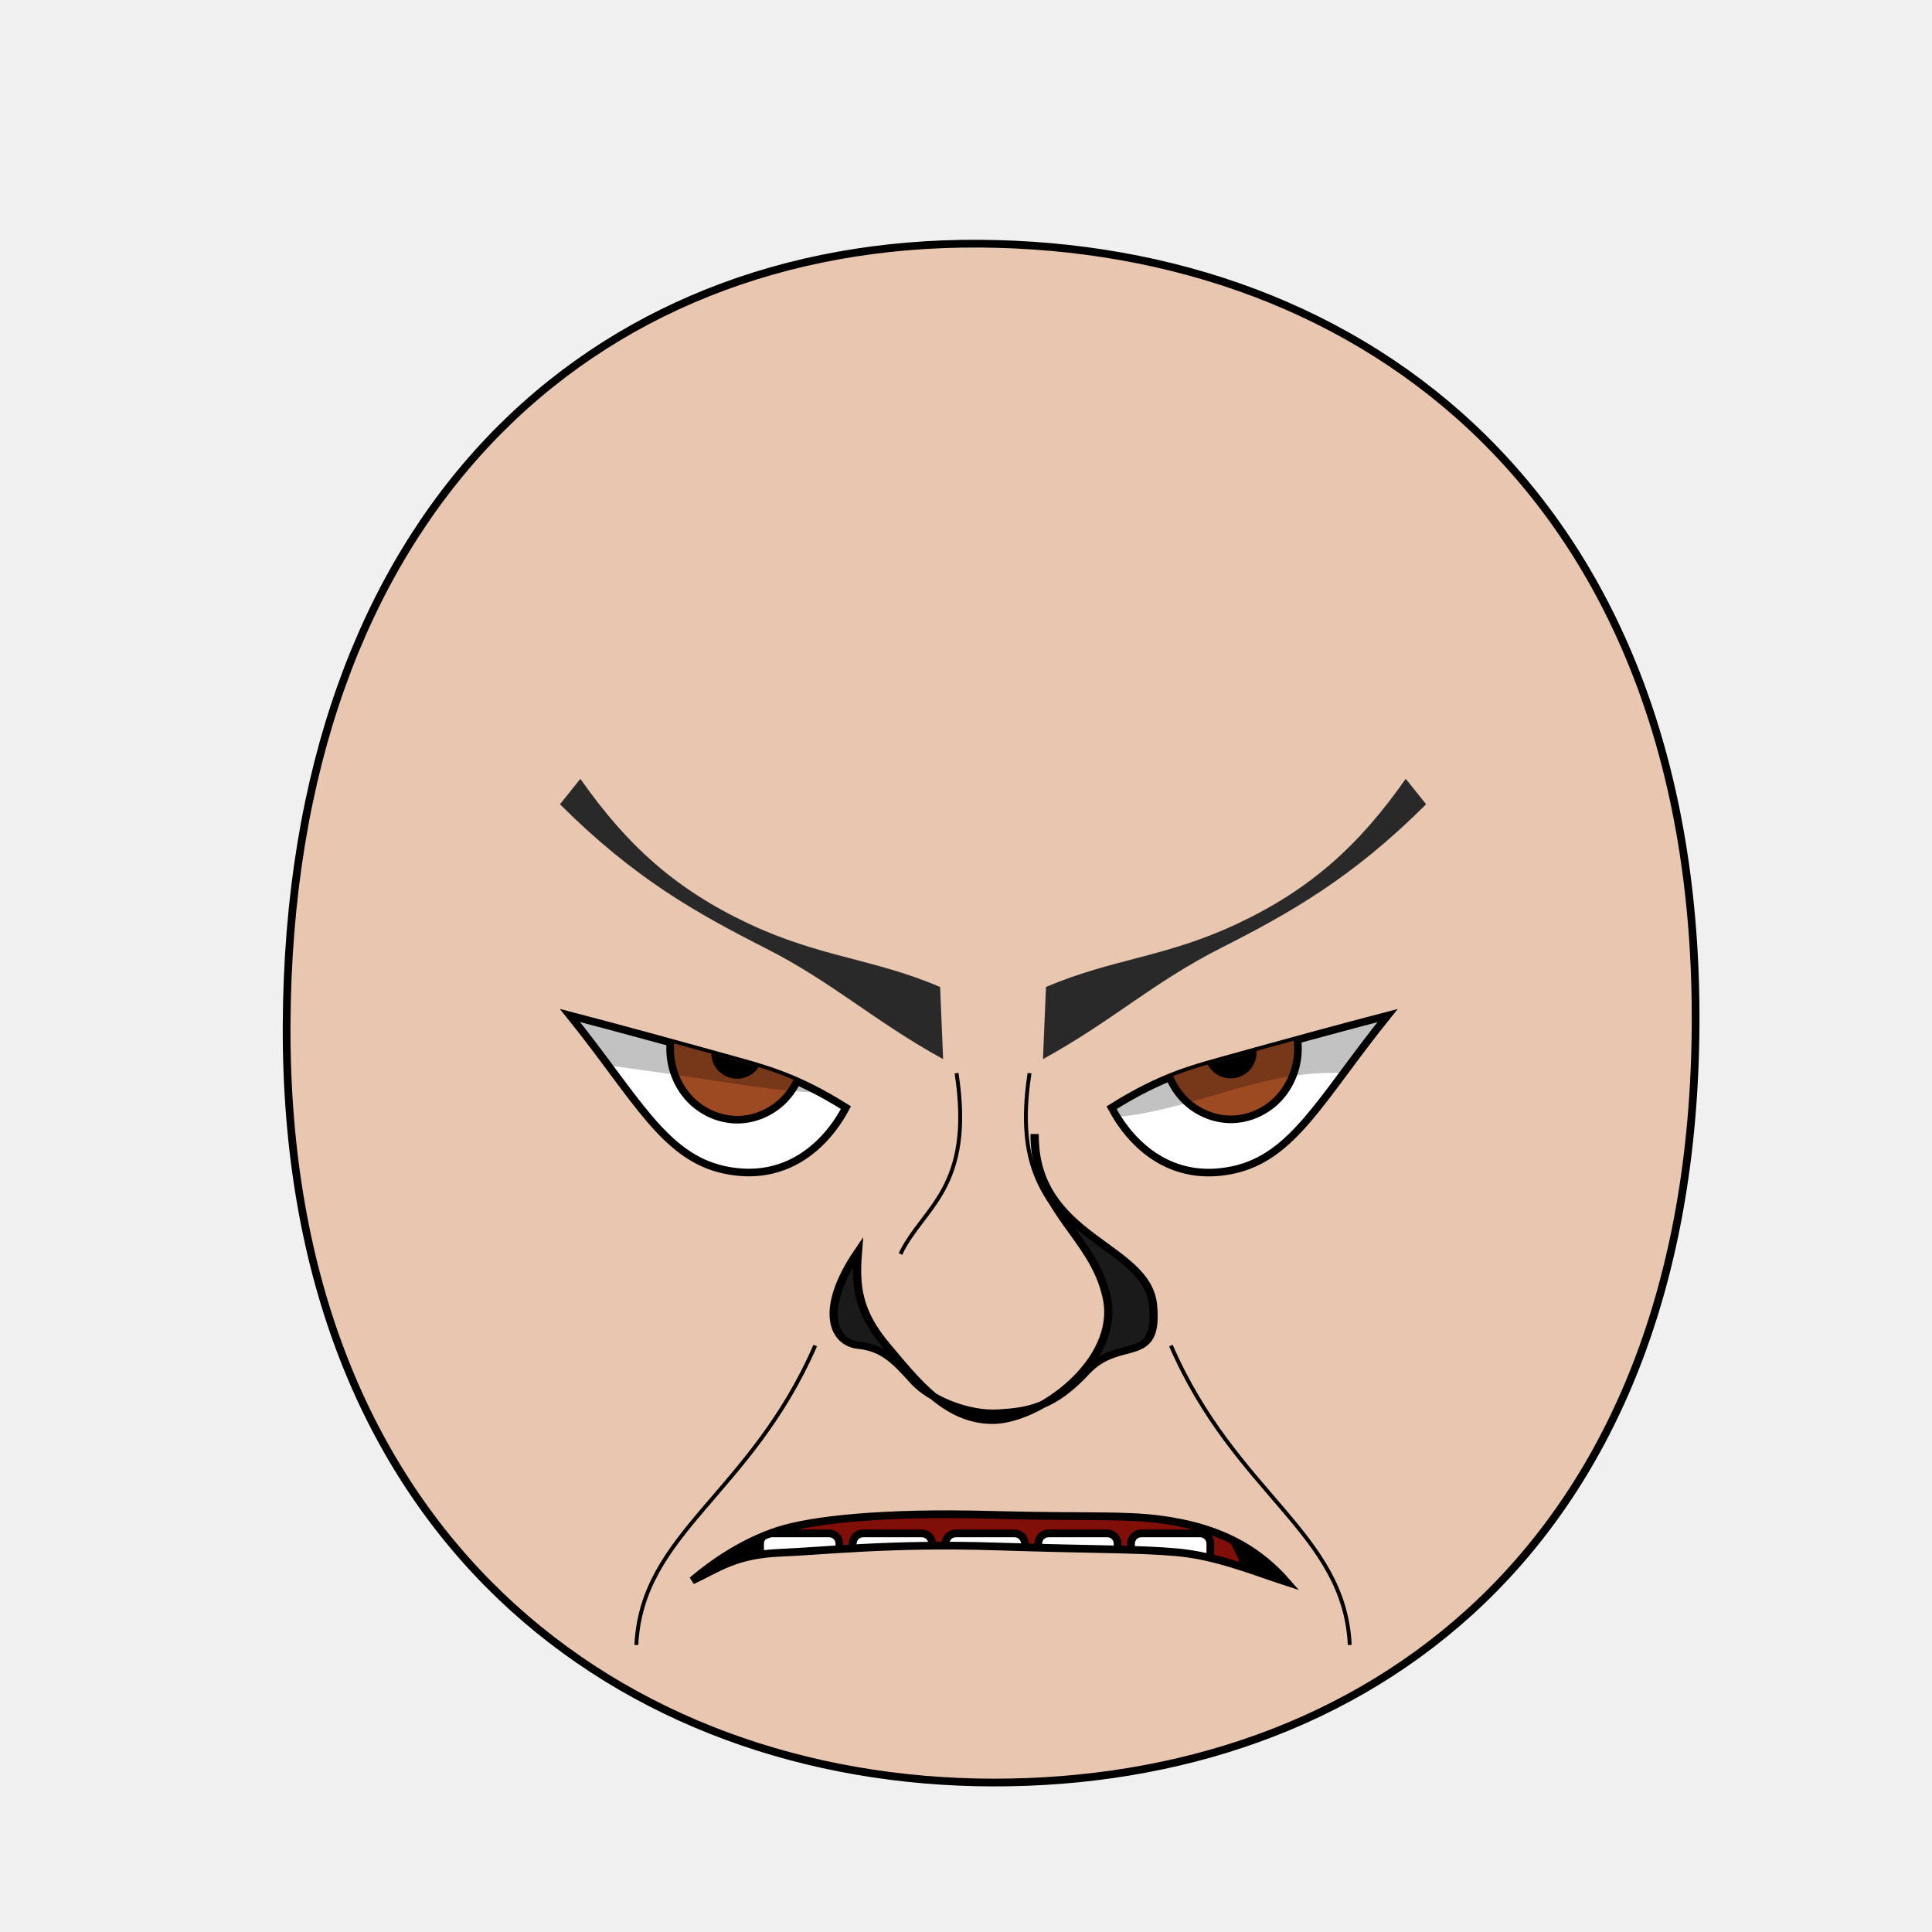
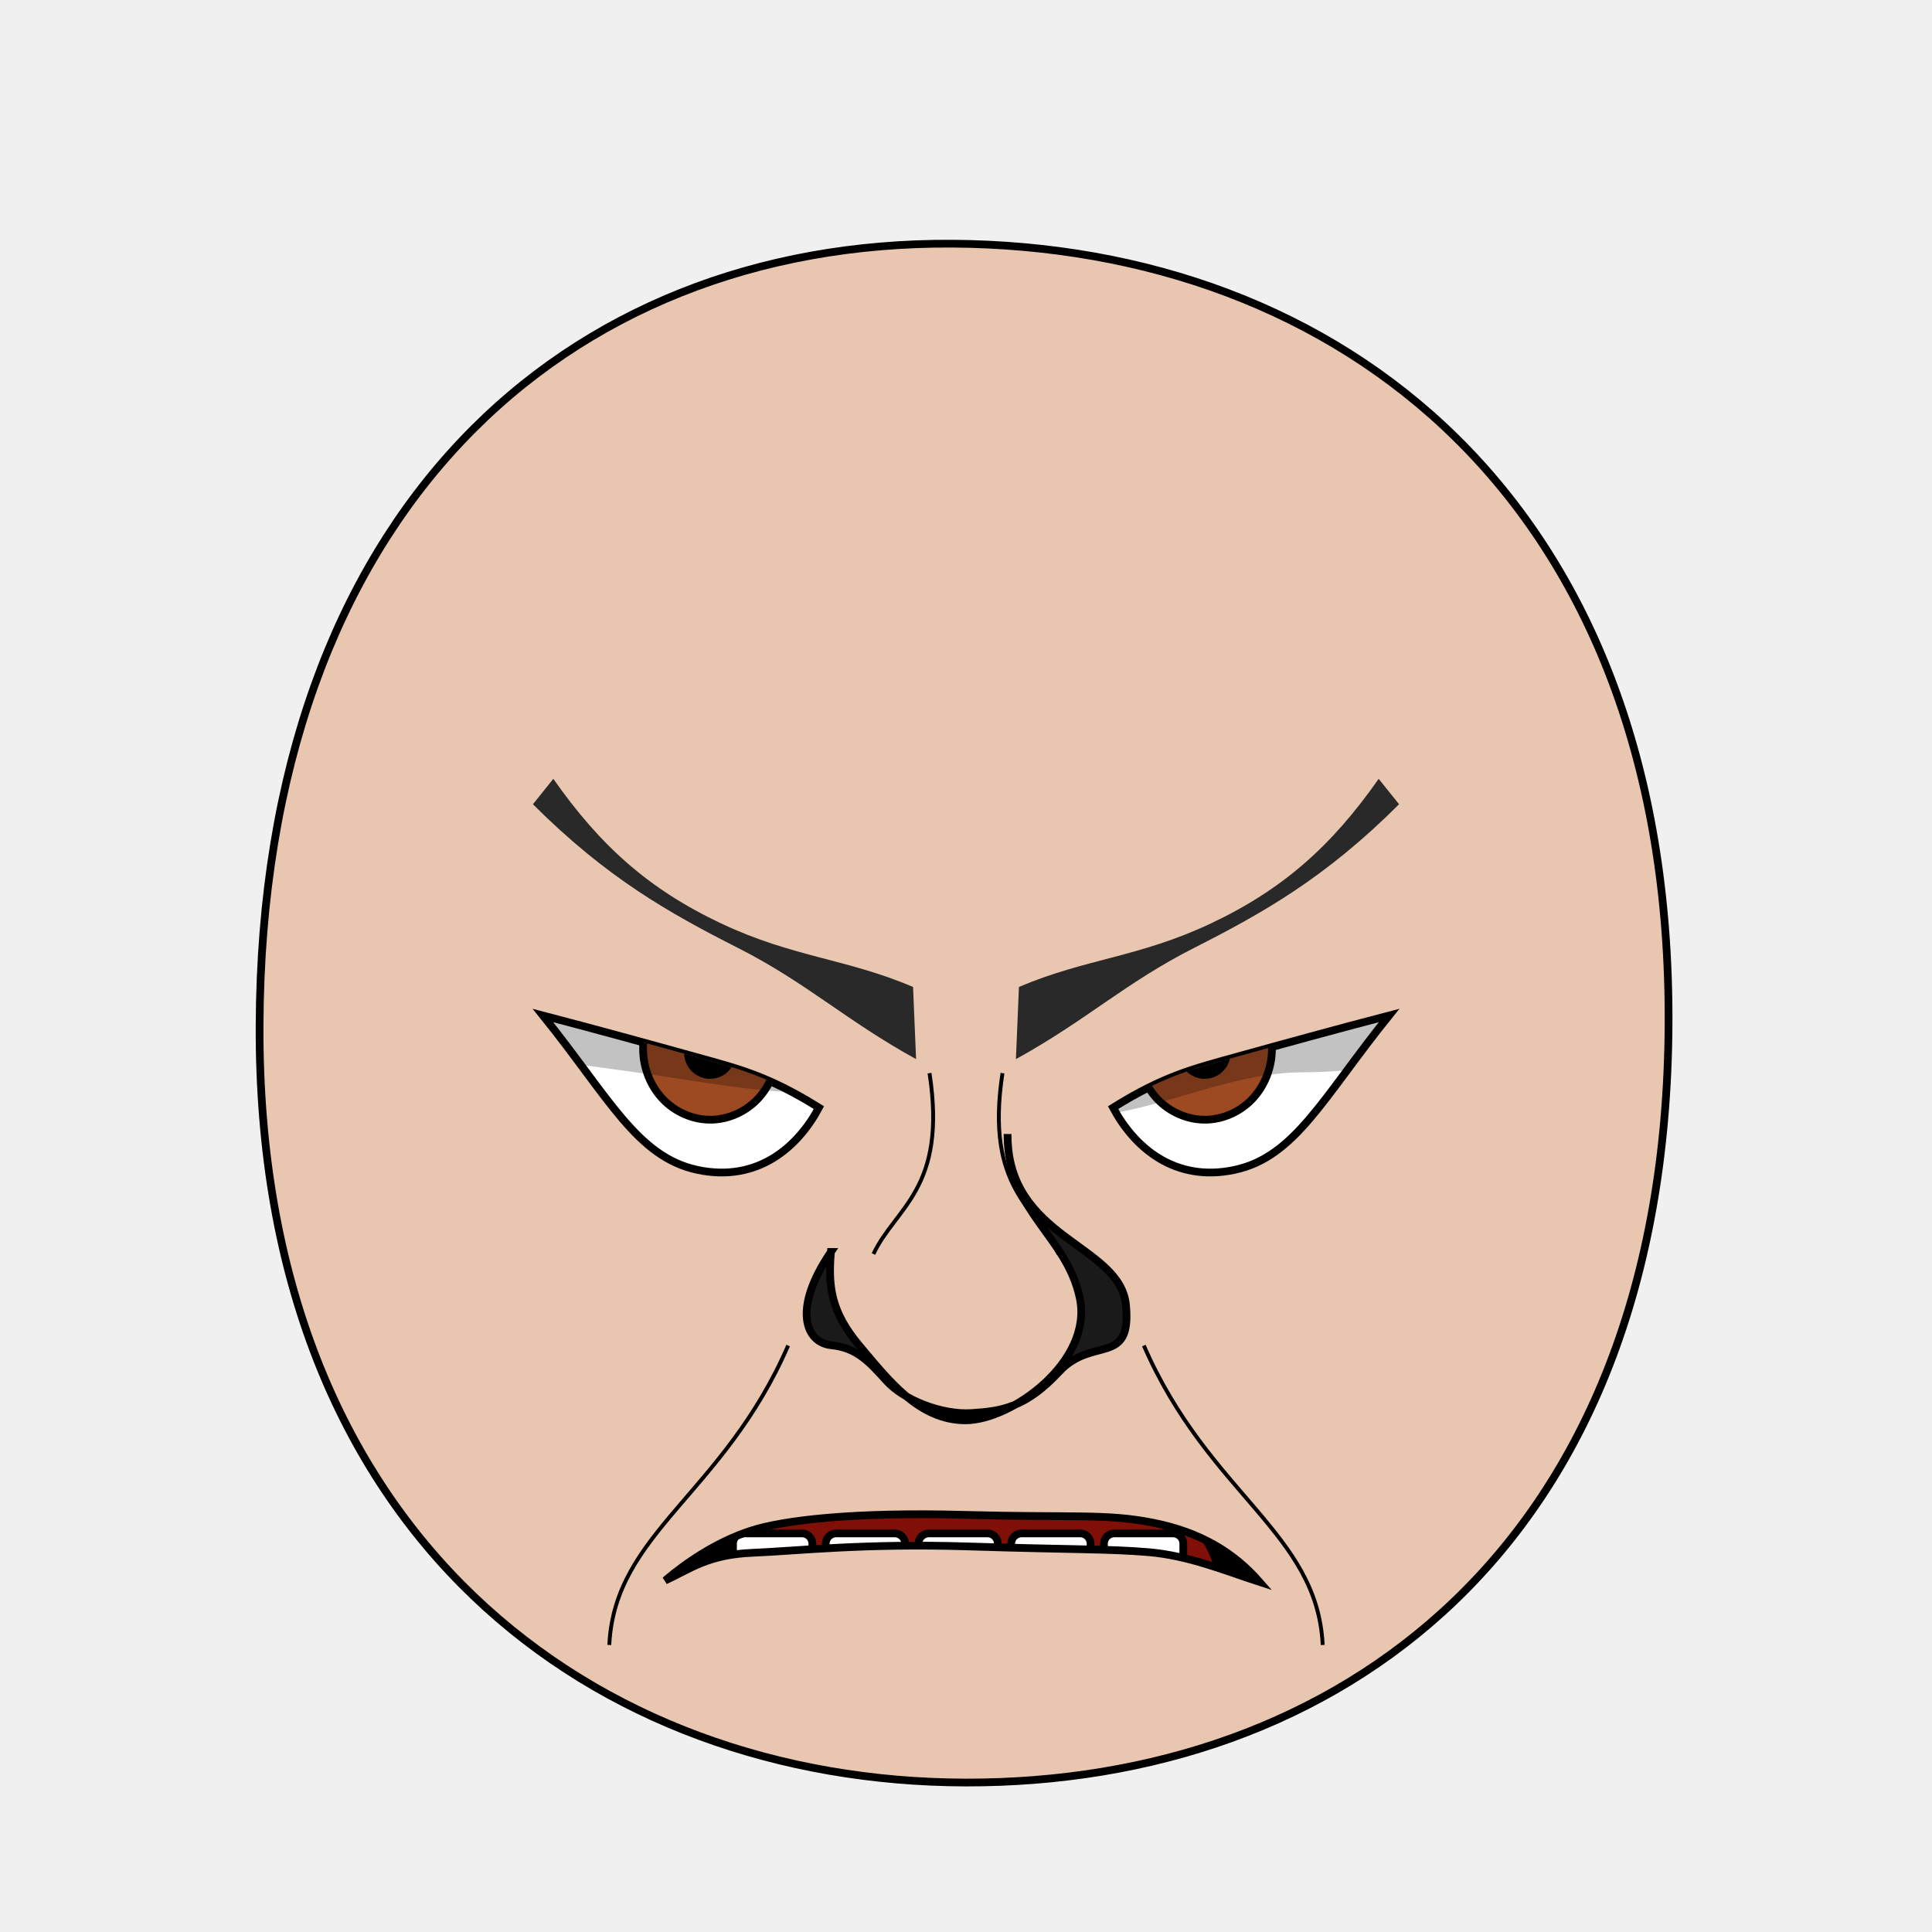
- <svg xmlns="http://www.w3.org/2000/svg" xmlns:xlink="http://www.w3.org/1999/xlink" version="1.1" viewBox="0 0 250 250" id="emoticon-front-view" width="100%" height="100%">
-   <defs id="defs4">
-     <clipPath id="clipPath2967">
-       <use transform="translate(-48.86,-147.03)" id="use2969" x="0" y="0" width="1" height="1" xlink:href="#path3622">
+ <svg xmlns="http://www.w3.org/2000/svg" xmlns:xlink="http://www.w3.org/1999/xlink" viewBox="0 0 250 250" id="emoticon-front-view" height="100%" width="100%" version="1.1">
+   <defs id="defs">
+     <clipPath id="clipPath-left-eye">
+       <use transform="matrix(1,0,0,1,0,0)" x="0" width="1" xlink:href="#left-eye-outline" height="1" y="0" id="use-left-eye-outline-1">
</use>
    </clipPath>
-     <clipPath id="clipPath4022">
-       <use transform="matrix(-1,0,0,1,907.59,-127.94)" id="use5959" x="0" y="0" width="250" height="250" xlink:href="#path3622">
+     <clipPath id="clipPath-right-eye">
+       <use id="use-left-eye-outline-2" y="0" height="250" xlink:href="#left-eye-outline" width="250" x="0" transform="matrix(-1,0,0,1,250,0)">
</use>
    </clipPath>
    <clipPath id="clipPath-mouth" clipPathUnits="userSpaceOnUse">
-       <use height="250" width="250" id="use-mouth-outline" xlink:href="#mouth-outline" y="0" x="0" />
+       <use transform="matrix(1,0,0,1,0,0)" height="250" y="0" x="0" xlink:href="#mouth-outline" id="use-mouth-outline" width="250">
+ </use>
    </clipPath>
  </defs>
  <g id="head">
-     <path style="fill:#e9c6af;stroke:#000000;stroke-width:1;stroke-opacity:1" d="M 128.48,230.66 C 176.27,230.75 219.01,200.57 219.41,132.64 219.8,64.72 176.76,31.81 126.68,31.53 76.6,31.24 37.38,66.28 37.09,132.64 36.8,199.01 80.69,230.57 128.48,230.66 Z" id="path164">
+     <path d="M 124.98,230.66 C 172.77,230.75 215.51,200.57 215.91,132.64 216.3,64.72 173.26,31.81 123.18,31.53 73.1,31.24 33.88,66.28 33.59,132.64 33.3,199.01 77.19,230.57 124.98,230.66 Z" style="fill:#e9c6af;stroke:#000000;stroke-width:1;stroke-opacity:1" id="head-outline">
</path>
  </g>
-   <g transform="matrix(0.16,0,0,0.16,63.41,29.12)" style="stroke-width:4.36;stroke-miterlimit:4;stroke-dasharray:none" id="left-eye">
-     <path d="M 287.86,713.8 C 271.2,745.09 238.74,774.56 189.72,764.16 140.7,753.77 118.02,705.48 64.63,639.26 103.9,649.48 154.51,663.39 188.67,672.89 222.83,682.4 246.71,688.11 287.86,713.8 Z" style="fill:#ffffff;stroke:#000000;stroke-width:6.14;stroke-miterlimit:4;stroke-opacity:1;stroke-dasharray:none" id="path3622">
+   <g id="left-eye">
+     <path d="M 105.968,143.328 C 103.302,148.334 98.108,153.05 90.265,151.386 82.422,149.723 78.793,141.997 70.251,131.402 76.534,133.037 84.632,135.262 90.097,136.782 95.563,138.304 99.384,139.218 105.968,143.328 Z" style="fill:#ffffff;stroke:#000000;stroke-width:1;stroke-miterlimit:4;stroke-opacity:1;stroke-dasharray:none" id="left-eye-outline">
</path>
-     <g transform="translate(48.86,147.03)" style="stroke-width:4.36;stroke-miterlimit:4;stroke-dasharray:none" clip-path="url(#clipPath2967)" id="lens">
-       <g id="g4403">
-         <path id="iris" d="M 205.380,519.390 C 205.380,534.350 199.530,549.210 189.480,559.790 179.430,570.370 165.310,576.530 151.090,576.530 136.880,576.530 122.760,570.370 112.710,559.790 102.660,549.210 96.800,534.350 96.800,519.390 96.800,504.430 102.660,489.560 112.710,478.980 122.760,468.400 136.880,462.240 151.090,462.240 165.310,462.240 179.430,468.400 189.480,478.980 199.530,489.560 205.380,504.430 205.380,519.390 Z" style="fill:#9d4922;fill-opacity:1;stroke:#000000;stroke-width:6.140;stroke-miterlimit:4;stroke-opacity:1;stroke-dasharray:none">
+     <g clip-path="url(#clipPath-left-eye)" id="left-eyeball">
+       <g id="left-lens">
+         <path d="M 100.588,135.747 C 100.588,138.141 99.652,140.518 98.044,142.211 96.436,143.904 94.177,144.89 91.902,144.89 89.628,144.89 87.369,143.904 85.761,142.211 84.153,140.518 83.216,138.141 83.216,135.747 83.216,133.354 84.153,130.974 85.761,129.282 87.369,127.589 89.628,126.603 91.902,126.603 94.177,126.603 96.436,127.589 98.044,129.282 99.652,130.974 100.588,133.354 100.588,135.747 Z" style="fill:#9d4922;fill-opacity:1;stroke:#000000;stroke-width:1;stroke-miterlimit:4;stroke-opacity:1;stroke-dasharray:none" id="iris">
</path>
-         <path id="pupil" style="fill:#000000;fill-opacity:1;stroke:#000000;stroke-width:6.140;stroke-miterlimit:4;stroke-opacity:1;stroke-dasharray:none" d="M 168.810,522.490 C 168.810,527.160 166.890,531.810 163.580,535.120 160.270,538.430 155.630,540.350 150.950,540.350 146.270,540.350 141.630,538.430 138.320,535.120 135.020,531.810 133.090,527.160 133.090,522.490 133.090,517.810 135.020,513.160 138.320,509.850 141.630,506.550 146.270,504.620 150.950,504.620 155.630,504.620 160.270,506.550 163.580,509.850 166.890,513.160 168.810,517.810 168.810,522.490 Z">
+         <path d="M 94.737,136.243 C 94.737,136.99 94.43,137.734 93.9,138.264 93.371,138.794 92.628,139.101 91.88,139.101 91.131,139.101 90.388,138.794 89.859,138.264 89.331,137.734 89.022,136.99 89.022,136.243 89.022,135.494 89.331,134.75 89.859,134.221 90.388,133.693 91.131,133.384 91.88,133.384 92.628,133.384 93.371,133.693 93.9,134.221 94.43,134.75 94.737,135.494 94.737,136.243 Z" style="fill:#000000;fill-opacity:1;stroke:#000000;stroke-width:1;stroke-miterlimit:4;stroke-opacity:1;stroke-dasharray:none" id="pupil">
</path>
-         <path d="M 130.19,517.67 C 130.19,519.41 128.75,520.83 126.98,520.83 125.22,520.83 123.78,519.41 123.78,517.67 123.78,515.92 125.22,514.5 126.98,514.5 128.75,514.5 130.19,515.92 130.19,517.67 Z" style="fill:#ffffff;fill-opacity:1;stroke:none" id="glare">
+         <path d="M 88.558,135.472 C 88.558,135.75 88.328,135.978 88.044,135.978 87.763,135.978 87.532,135.75 87.532,135.472 87.532,135.192 87.763,134.965 88.044,134.965 88.328,134.965 88.558,135.192 88.558,135.472 Z" style="fill:#ffffff;fill-opacity:1;stroke:none" id="glare">
</path>
      </g>
-       <path style="opacity:0.24;fill:#000000;stroke:#000000;stroke-width:1px;stroke-linecap:butt;stroke-linejoin:miter;stroke-opacity:1" d="M -105.39,511.02 -60.88,402.6 255.61,407.3 262.58,519.09 C 288.9,576.12 172.08,549.23 87.36,537.71 11.09,527.32 -105.39,511.02 -105.39,511.02 Z" id="left-lid-shadow">
+       <path d="M 50.865,134.408 57.987,117.061 108.625,117.813 109.74,135.699 C 113.952,144.824 95.26,140.522 81.705,138.678 69.502,137.016 50.865,134.408 50.865,134.408 Z" style="opacity:0.24;fill:#000000;stroke:#000000;stroke-width:0px;stroke-linecap:butt;stroke-linejoin:miter;stroke-opacity:1" id="left-lid-shadow">
</path>
    </g>
  </g>
-   <g transform="matrix(0.16,0,0,0.16,44.68,49.6)" style="stroke-width:4.36;stroke-miterlimit:4;stroke-dasharray:none" id="right-eye">
-     <use transform="matrix(-1,0,0,1,907.59,-127.94)" id="use3959" x="0" y="0" width="250" height="250" xlink:href="#path3622">
+   <g id="right-eye">
+     <use id="right-eye-outline" y="0" height="250" xlink:href="#left-eye-outline" width="250" x="0" transform="matrix(-1,0,0,1,250,0)">
</use>
-     <g clip-path="url(#clipPath4022)" id="g4015">
-       <use transform="translate(565.11,18.74)" style="stroke-width:4.36;stroke-miterlimit:4;stroke-dasharray:none" id="right-lens" x="0" y="0" width="1" height="1" xlink:href="#g4403">
+     <g clip-path="url(#clipPath-right-eye)" id="right-eyeball">
+       <use id="right-lens" y="0" height="1" xlink:href="#left-lens" style="stroke-width:4.36;stroke-miterlimit:4;stroke-dasharray:none" width="1" x="0" transform="matrix(1,0,0,1,64,0)">
</use>
-       <path style="opacity:0.24;fill:#000000;stroke:#000000;stroke-width:1px;stroke-linecap:butt;stroke-linejoin:miter;stroke-miterlimit:4;stroke-opacity:1;stroke-dasharray:none" d="M 544.62,581.57 506.18,515.68 851.73,404.48 940.38,528.94 C 940.38,528.94 882.21,557.03 796.6,557.2 710.98,557.35 637.7,619.04 544.62,581.57 Z" id="right-lid-shadow">
+       <path d="M 128.319,142.651 122.169,132.109 177.457,114.317 191.641,134.23 C 191.641,134.23 182.334,138.725 168.636,138.752 154.937,138.776 143.212,148.646 128.319,142.651 Z" style="opacity:0.24;fill:#000000;stroke:#000000;stroke-width:0px;stroke-linecap:butt;stroke-linejoin:miter;stroke-miterlimit:4;stroke-opacity:1;stroke-dasharray:none" id="right-lid-shadow">
</path>
    </g>
  </g>
-   <path d="M 122.04,137.05 C 112.95,132.05 107.86,127.15 98.95,122.64 90.05,118.12 82.03,113.62 72.46,104.07 L 75.1,100.78 C 81.21,109.5 87.51,115.1 96.83,119.5 106.14,123.89 112.96,124.02 121.65,127.71 Z" style="fill:#292929;fill-opacity:1;fill-rule:nonzero;stroke:4;stroke-width:1;stroke-miterlimit:121.65;stroke-opacity:127.71;stroke-dasharray:none" id="left-eye-brow">
+   <path d="M 118.54,137.05 C 109.45,132.05 104.36,127.15 95.45,122.64 86.55,118.12 78.53,113.62 68.96,104.07 L 71.6,100.78 C 77.71,109.5 84.01,115.1 93.33,119.5 102.64,123.89 109.46,124.02 118.15,127.71 Z" style="fill:#292929;fill-opacity:1;fill-rule:nonzero;stroke-width:1;stroke-miterlimit:121.65;stroke-opacity:30.34;stroke-dasharray:none" id="left-eye-brow">
</path>
-   <g style="stroke-width:1" transform="matrix(1.13,0,0,1,-17.27,2.11)" id="nose">
-     <path style="fill:#1a1a1a;stroke:#000000;stroke-width:0.94;stroke-miterlimit:4;stroke-dasharray:none" d="M 113.53,159.89 C 113.22,164.29 113.48,167.59 116.83,172.07 120.18,176.55 123.62,181.65 128.91,181.68 134.21,181.7 143.56,174.05 142.03,165.86 140.5,157.67 133.75,154.82 133.76,144.63 133.68,158.25 146.67,158.84 147.32,166.79 147.98,174.74 143.48,170.75 139.68,175.37 135.88,179.99 133.11,180.5 129.62,180.74 126.13,180.98 121.85,179.01 119.91,176.59 117.97,174.17 116.52,172.3 113.61,171.97 110.68,171.66 109.03,167.36 113.53,159.89 Z" id="nose-outline">
+   <g id="nose">
+     <path d="M 107.519,162 C 107.169,166.4 107.462,169.7 111.248,174.18 115.033,178.66 118.921,183.76 124.898,183.79 130.887,183.81 141.453,176.16 139.724,167.97 137.995,159.78 130.367,156.93 130.379,146.74 130.288,160.36 144.967,160.95 145.703,168.9 146.447,176.85 141.362,172.86 137.069,177.48 132.774,182.1 129.644,182.61 125.701,182.85 121.757,183.09 116.92,181.12 114.729,178.7 112.536,176.28 110.898,174.41 107.609,174.08 104.298,173.77 102.434,169.47 107.52,162 Z" style="fill:#1a1a1a;stroke:#000000;stroke-width:1;stroke-miterlimit:4;stroke-dasharray:none" id="nose-outline">
</path>
  </g>
-   <use id="right-eye-brow" x="0" y="0" width="250" height="250" xlink:href="#left-eye-brow" transform="matrix(-1,0,0,1,257,0)">
+   <use transform="matrix(-1,0,0,1,250,0)" x="0" width="250" xlink:href="#left-eye-brow" height="250" y="0" id="right-eye-brow">
</use>
  <g id="mouth">
    <g id="mouth-interior" clip-path="url(#clipPath-mouth)">
-       <rect style="fill:#000000;fill-opacity:1;stroke:none" y="159.934" x="68.16" height="66.556" width="119.944" id="mouth-background">
+       <rect style="fill:#000000;fill-opacity:1;stroke:none" x="68.16" width="119.944" id="mouth-background" height="66.556" y="159.934">
</rect>
-       <path d="M 98.34,211.42 C 98.01,191.12 114.23,189.74 130.46,189.07 148.01,188.36 161.92,193.11 161.92,211.42 140.73,211.42 119.54,211.42 98.34,211.42 Z" style="fill:#800f08;fill-opacity:1;stroke:none" id="tongue">
+       <path d="M 94.84,211.42 C 94.51,191.12 110.73,189.74 126.96,189.07 144.51,188.36 158.42,193.11 158.42,211.42 137.23,211.42 116.04,211.42 94.84,211.42 Z" style="fill:#800f08;fill-opacity:1;stroke:none" id="tongue">
</path>
-       <g style="stroke:#000000;stroke-opacity:1" transform="translate(4,7.32)" id="upper-teeth" morph="fix-children">
-         <rect style="fill:#ffffff;fill-opacity:1;stroke:#000000;stroke-width:1.004;stroke-opacity:1" id="tooth-02" width="10.356" height="15.123" x="95.524" y="158.195" ry="1.325" rx="1.336" transform="matrix(0.991225,0.1321854,0,1,0,0)">
+       <g transform="matrix(1,0,0,1,0.5,7.32)" morph="fix-children" id="upper-teeth">
+         <rect width="10.356" x="95.524" ry="1.325" transform="matrix(0.991225,0.1321854,0,1,0,0)" rx="1.336" y="158.195" height="15.123" id="tooth-02" style="fill:#ffffff;fill-opacity:1;stroke:#000000;stroke-width:1.004;stroke-opacity:1">
</rect>
-         <rect style="fill:#ffffff;fill-opacity:1;stroke:#000000;stroke-width:1;stroke-opacity:1" rx="1.325" ry="1.325" y="169.934" x="106.375" height="15.123" width="10.267" id="tooth-03" transform="matrix(0.999781,0.02092668,0,1,0,0)">
+         <rect rx="1.325" y="169.934" height="15.123" transform="matrix(0.999781,0.02092668,0,1,0,0)" id="tooth-03" width="10.267" x="106.375" ry="1.325" style="fill:#ffffff;fill-opacity:1;stroke:#000000;stroke-width:1;stroke-opacity:1">
</rect>
-         <rect style="fill:#ffffff;fill-opacity:1;stroke:#000000;stroke-opacity:1" id="tooth-04" width="10.265" height="15.123" x="118.352" y="172.327" ry="1.325" rx="1.325">
+         <rect width="10.265" x="118.352" ry="1.325" rx="1.325" y="172.327" height="15.123" id="tooth-04" style="fill:#ffffff;fill-opacity:1;stroke:#000000;stroke-opacity:1">
</rect>
-         <rect style="fill:#ffffff;fill-opacity:1;stroke:#000000;stroke-width:1;stroke-opacity:1" rx="1.325" ry="1.325" y="174.986" x="130.381" height="15.123" width="10.267" id="tooth-05" transform="matrix(0.999781,-0.02092669,0,1,0,0)">
+         <rect rx="1.325" y="174.986" height="15.123" transform="matrix(0.999781,-0.02092669,0,1,0,0)" id="tooth-05" width="10.267" x="130.381" ry="1.325" style="fill:#ffffff;fill-opacity:1;stroke:#000000;stroke-width:1;stroke-opacity:1">
</rect>
-         <rect style="fill:#ffffff;fill-opacity:1;stroke:#000000;stroke-width:1.006;stroke-opacity:1" id="tooth-06" width="10.394" height="15.123" x="144.054" y="194.646" ry="1.325" rx="1.341" transform="matrix(0.9876076,-0.1569434,0,1,0,0)">
+         <rect width="10.394" x="144.054" ry="1.325" transform="matrix(0.9876076,-0.1569434,0,1,0,0)" rx="1.341" y="194.646" height="15.123" id="tooth-06" style="fill:#ffffff;fill-opacity:1;stroke:#000000;stroke-width:1.006;stroke-opacity:1">
</rect>
      </g>
-       <g style="stroke:#000000;stroke-opacity:1" transform="translate(4,26.33)" id="lower-teeth">
-         <rect style="fill:#ffffff;fill-opacity:1;stroke:#000000;stroke-opacity:1" rx="1.325" ry="1.325" y="172.091" x="94.352" height="15.123" width="10.265" id="tooth-09">
+       <g transform="matrix(1,0,0,1,0.5,26.33)" id="lower-teeth">
+         <rect style="fill:#ffffff;fill-opacity:1;stroke:#000000;stroke-opacity:1" ry="1.325" x="94.352" width="10.265" id="tooth-09" height="15.123" y="172.091" rx="1.325">
</rect>
-         <rect style="fill:#ffffff;fill-opacity:1;stroke:#000000;stroke-opacity:1" id="tooth-10" width="10.265" height="15.123" x="106.352" y="172.091" ry="1.325" rx="1.325">
+         <rect style="fill:#ffffff;fill-opacity:1;stroke:#000000;stroke-opacity:1" id="tooth-10" height="15.123" y="172.091" rx="1.325" ry="1.325" x="106.352" width="10.265">
</rect>
-         <rect style="fill:#ffffff;fill-opacity:1;stroke:#000000;stroke-opacity:1" rx="1.325" ry="1.325" y="172.091" x="118.352" height="15.123" width="10.265" id="tooth-11">
+         <rect style="fill:#ffffff;fill-opacity:1;stroke:#000000;stroke-opacity:1" ry="1.325" x="118.352" width="10.265" id="tooth-11" height="15.123" y="172.091" rx="1.325">
</rect>
-         <rect style="fill:#ffffff;fill-opacity:1;stroke:#000000;stroke-opacity:1" id="tooth-12" width="10.265" height="15.123" x="130.352" y="172.091" ry="1.325" rx="1.325">
+         <rect style="fill:#ffffff;fill-opacity:1;stroke:#000000;stroke-opacity:1" id="tooth-12" height="15.123" y="172.091" rx="1.325" ry="1.325" x="130.352" width="10.265">
</rect>
-         <rect style="fill:#ffffff;fill-opacity:1;stroke:#000000;stroke-opacity:1" rx="1.325" ry="1.325" y="172.091" x="142.352" height="15.123" width="10.265" id="tooth-13">
+         <rect style="fill:#ffffff;fill-opacity:1;stroke:#000000;stroke-opacity:1" ry="1.325" x="142.352" width="10.265" id="tooth-13" height="15.123" y="172.091" rx="1.325">
</rect>
      </g>
    </g>
-     <path d="M 166.5,204.71 C 162.06,203.27 157.33,201.29 152.11,200.85 146.9,200.41 142.38,200.54 128.85,200.11 115.32,199.68 106.73,200.69 100.9,200.93 95.07,201.17 92.82,203.02 89.57,204.52 92.33,202.17 96.26,199.51 100.61,198.09 104.96,196.67 114.13,195.64 128.23,196.02 142.33,196.4 146.67,195.83 152.71,197.04 158.76,198.24 163.13,200.85 166.5,204.71 Z" style="fill:none;stroke:#000000;stroke-width:1px;stroke-miterlimit:4;stroke-opacity:1" id="mouth-outline">
+     <path d="M 163,204.71 C 158.56,203.27 153.83,201.29 148.61,200.85 143.4,200.41 138.88,200.54 125.35,200.11 111.82,199.68 103.23,200.69 97.4,200.93 91.57,201.17 89.32,203.02 86.07,204.52 88.83,202.17 92.76,199.51 97.11,198.09 101.46,196.67 110.63,195.64 124.73,196.02 138.83,196.4 143.17,195.83 149.21,197.04 155.26,198.24 159.63,200.85 163,204.71 Z" style="fill:none;stroke:#000000;stroke-width:1px;stroke-miterlimit:4;stroke-opacity:1" id="mouth-outline">
</path>
  </g>
-   <g style="stroke-width:6;stroke-miterlimit:48;stroke-dasharray:none" id="wrinkles">
-     <path d="M 123.778,138.864 C 126.078,153.848 119.38,156.202 116.522,162.267" style="fill:none;stroke:#000000;stroke-width:0.5;stroke-linecap:butt;stroke-linejoin:miter;stroke-miterlimit:4;stroke-opacity:1;stroke-dasharray:none" id="wrinkle-left-brow">
+   <g id="wrinkles">
+     <path d="M 120.278,138.864 C 122.578,153.848 115.88,156.202 113.022,162.267" style="fill:none;stroke:#000000;stroke-width:0.5;stroke-linecap:butt;stroke-linejoin:miter;stroke-miterlimit:4;stroke-opacity:1;stroke-dasharray:none" id="wrinkle-left-brow">
</path>
-     <path d="M 82.343,212.858 C 83.048,198.293 97.107,193.38 105.488,174.112" style="fill:none;stroke:#000000;stroke-width:0.5;stroke-linecap:butt;stroke-linejoin:miter;stroke-opacity:1;stroke-miterlimit:4;stroke-dasharray:none" id="wrinkle-left-cheek">
+     <path d="M 78.843,212.858 C 79.548,198.293 93.607,193.38 101.988,174.112" style="fill:none;stroke:#000000;stroke-width:0.5;stroke-linecap:butt;stroke-linejoin:miter;stroke-miterlimit:4;stroke-opacity:1;stroke-dasharray:none" id="wrinkle-left-cheek">
</path>
-     <use height="250" width="250" id="wrinkle-right-brow" xlink:href="#wrinkle-left-brow" y="0" x="0" style="stroke-width:0.500;stroke-miterlimit:4;stroke-dasharray:none" transform="matrix(-1,0,0,1,257,0)">
+     <use transform="matrix(-1,0,0,1,250,0)" style="stroke-width:0.5;stroke-miterlimit:4;stroke-dasharray:none" height="250" y="0" x="0" xlink:href="#wrinkle-left-brow" id="wrinkle-right-brow" width="250">
</use>
-     <use height="250" width="250" id="wrinkle-right-cheek" xlink:href="#wrinkle-left-cheek" y="0" x="0" style="stroke-width:0.500;stroke-miterlimit:4;stroke-dasharray:none" transform="matrix(-1,0,0,1,257,0)">
+     <use transform="matrix(-1,0,0,1,250,0)" style="stroke-width:0.5;stroke-miterlimit:4;stroke-dasharray:none" height="250" y="0" x="0" xlink:href="#wrinkle-left-cheek" id="wrinkle-right-cheek" width="250">
</use>
  </g>
</svg>
